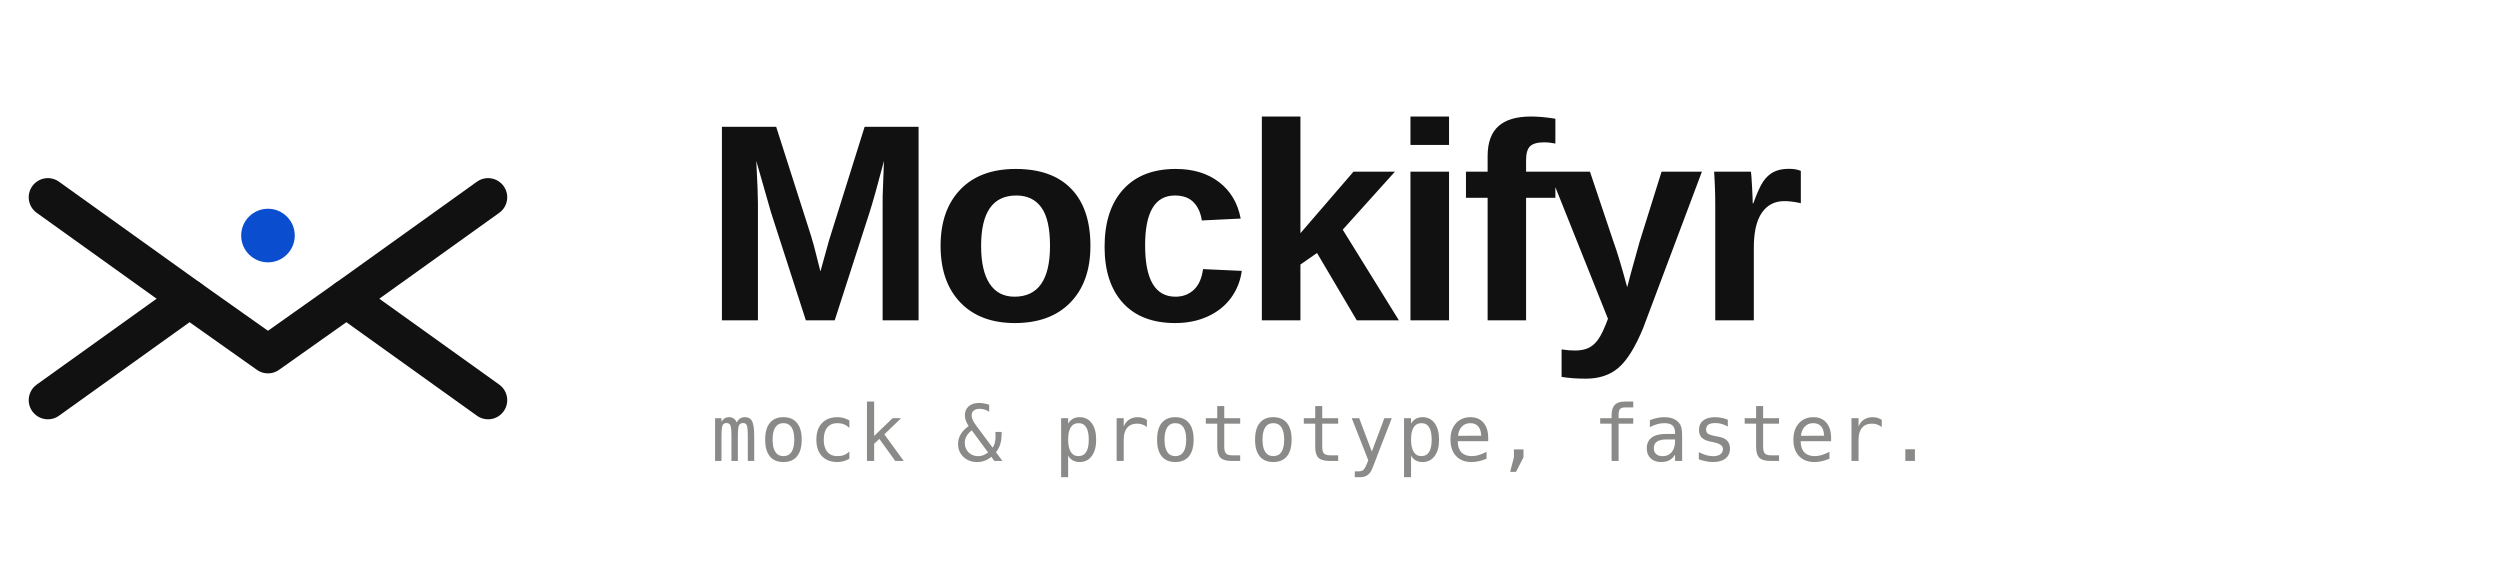
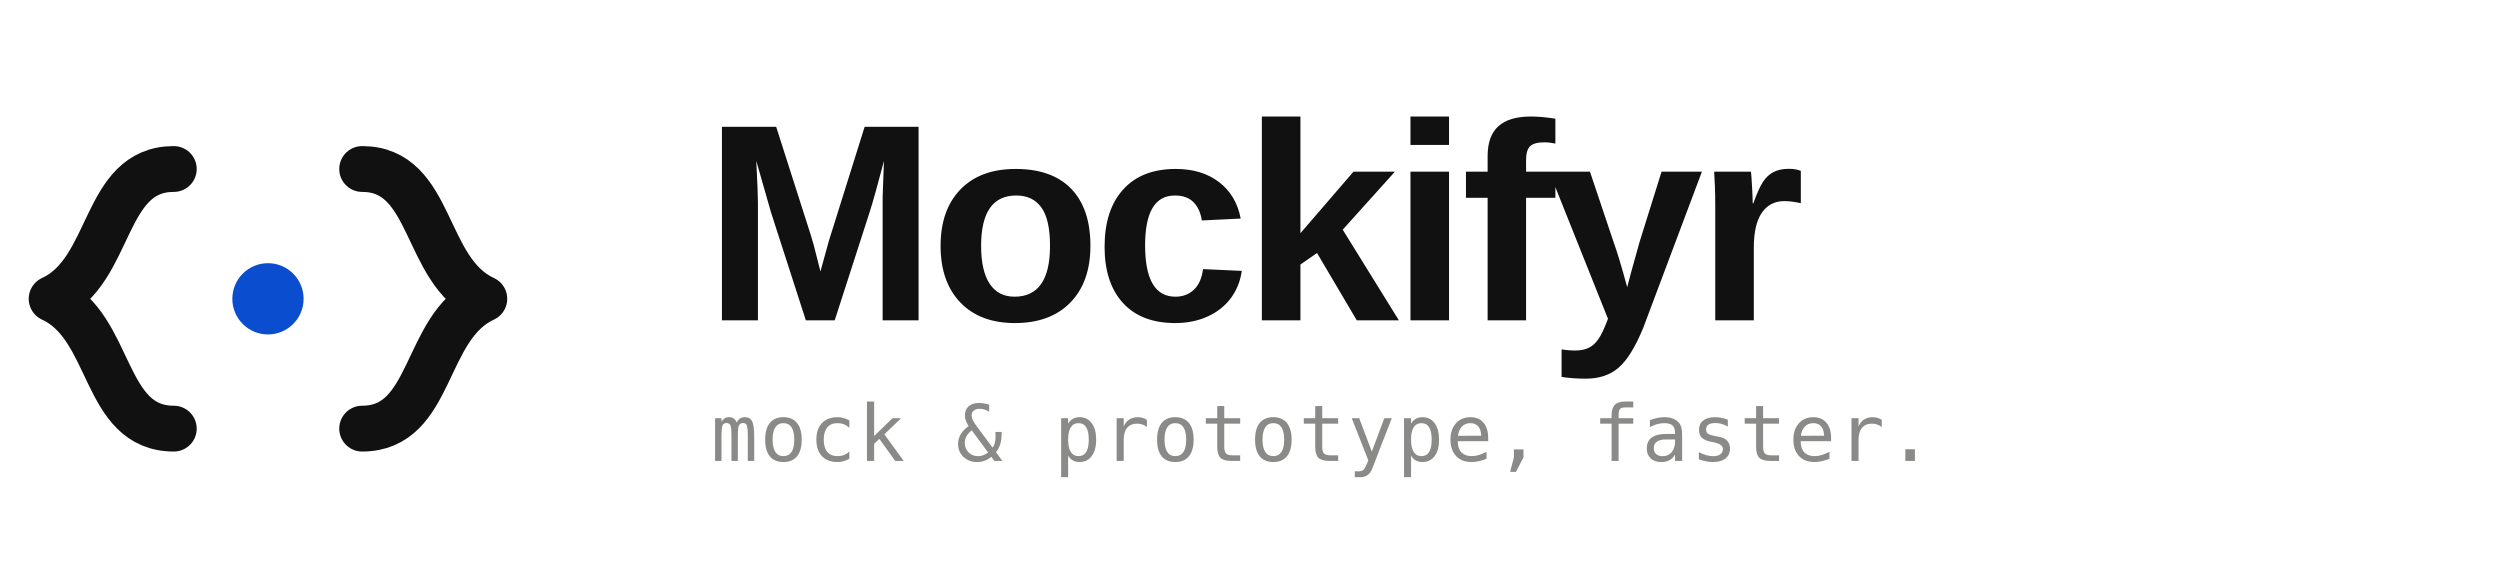
<svg xmlns="http://www.w3.org/2000/svg" viewBox="0 0 640 150" width="640" height="150" role="img" aria-label="Mockifyr — mock &amp; prototype, faster.">
-   <g transform="translate(7.35 45.6) scale(0.98)">
-     <g fill="none" stroke="#111111" stroke-width="10" stroke-linecap="round" stroke-linejoin="round">
-       <path d="M5 5 L42 31.5 L5 58" />
-       <path d="M120 5 L83 31.5 L120 58" />
-       <path d="M42 31.5 L62.5 46 L83 31.5" />
+   <g transform="translate(7.35 37.4) scale(0.6516)">
+     <g fill="none" stroke-width="18" stroke-linecap="round" stroke-linejoin="round">
+       <path d="M57 9 C29 9 33 49 9 60 C33 71 29 111 57 111" stroke="#111111" />
+       <path d="M131 9 C159 9 155 49 179 60 C155 71 159 111 131 111" stroke="#111111" />
    </g>
-     <circle cx="62.5" cy="15" r="7" fill="#0a4ecf" />
+     <circle cx="94" cy="60" r="14" fill="#0a4ecf" />
  </g>
  <text x="180" y="82" font-family="Sora, 'Segoe UI', Arial, sans-serif" font-weight="800" font-size="72" letter-spacing="-2" fill="#111111">Mockifyr</text>
  <text x="182" y="118" font-family="'JetBrains Mono', ui-monospace, Menlo, monospace" font-weight="500" font-size="20" letter-spacing="0.5" fill="#8a8a88">mock &amp; prototype, faster.</text>
</svg>
